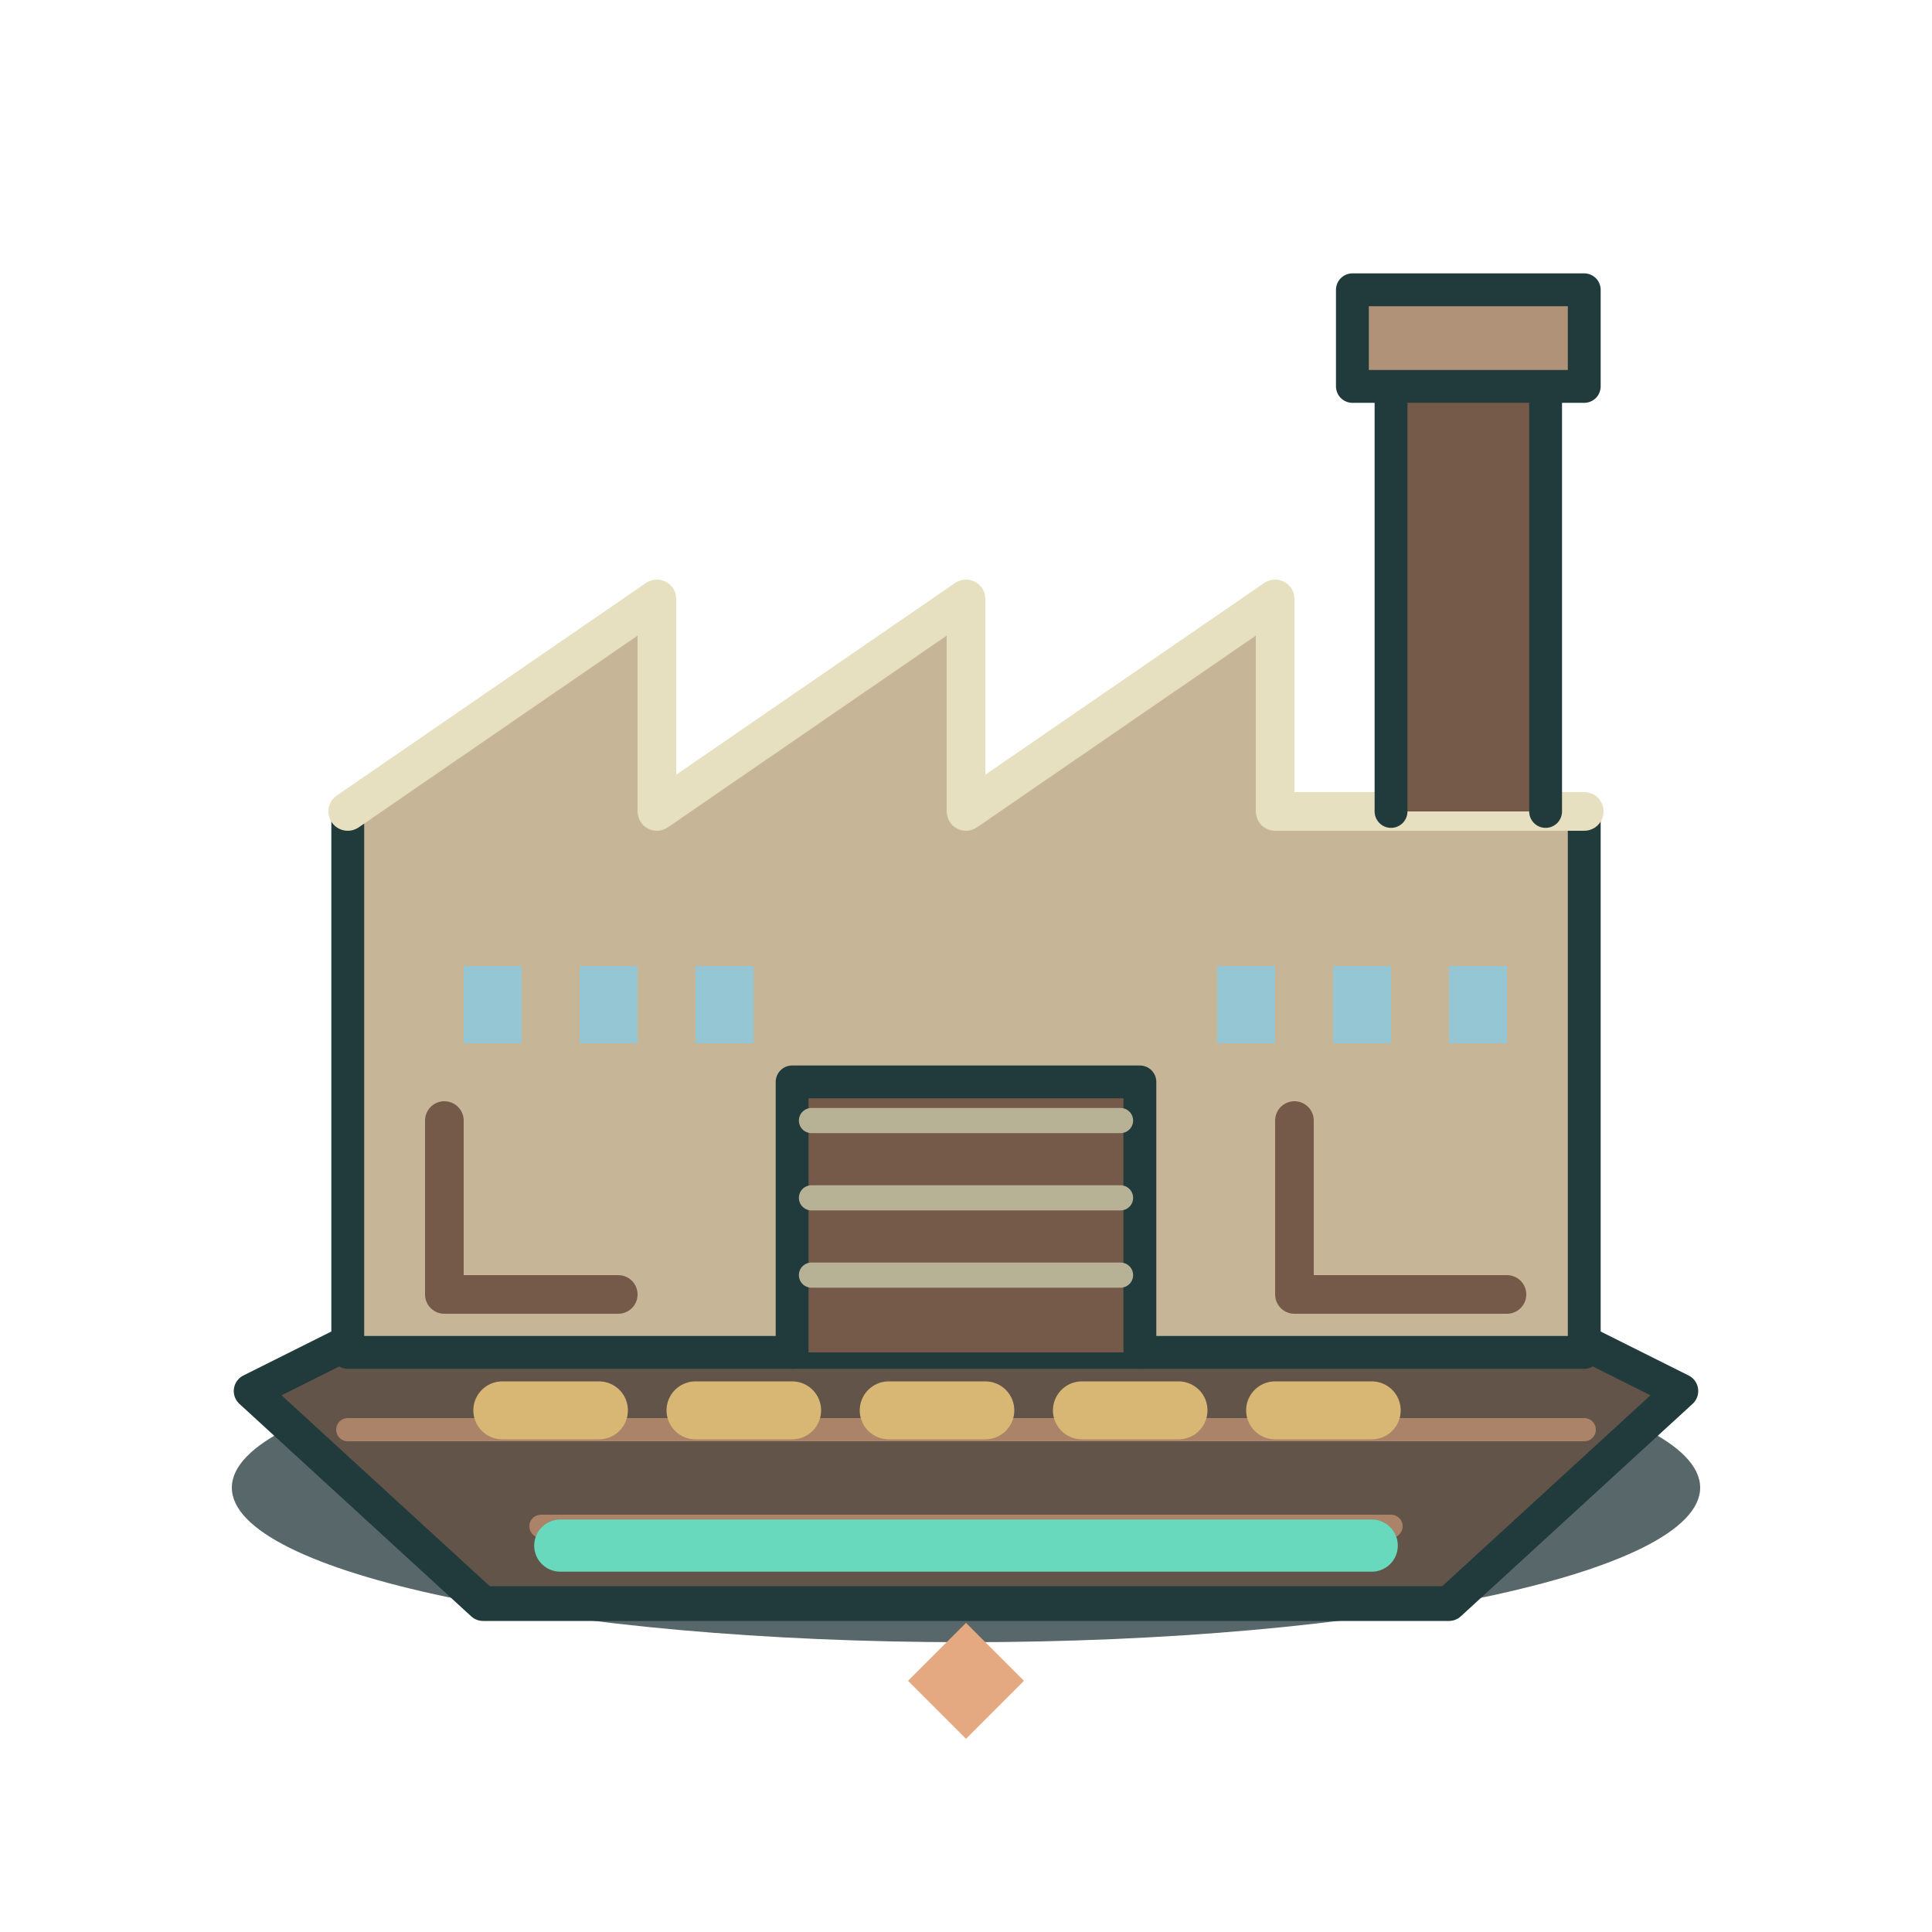
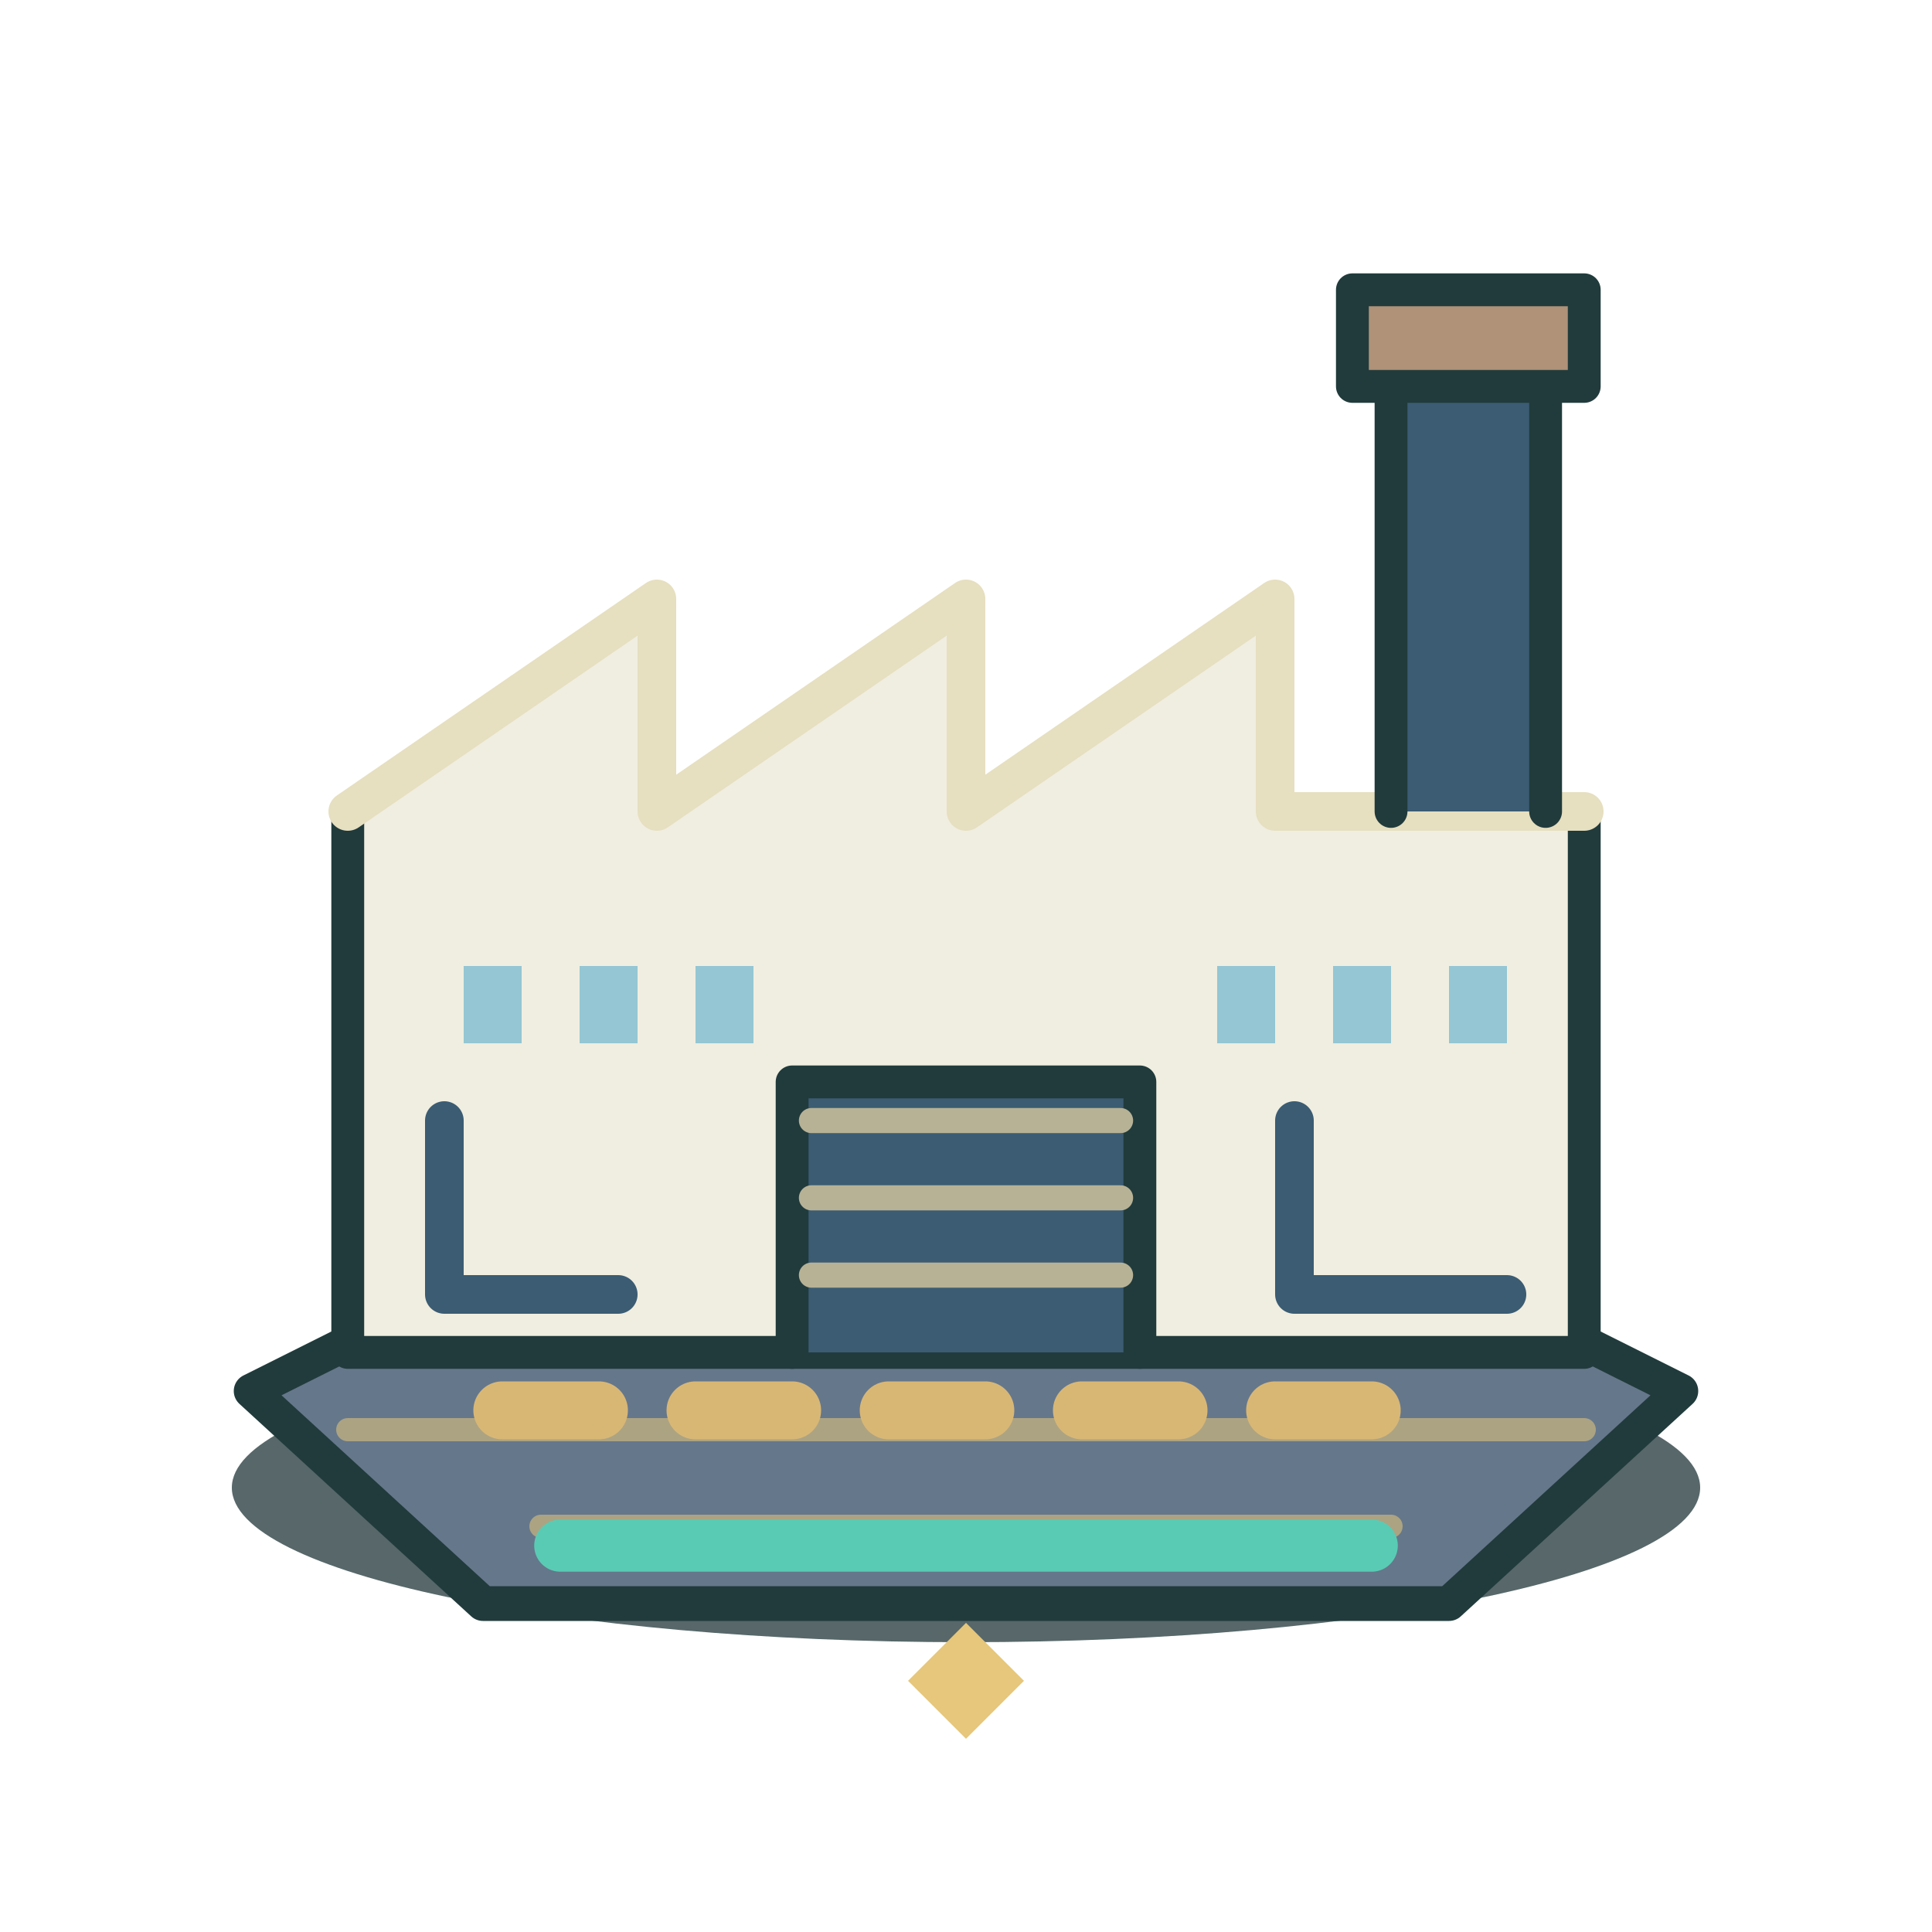
<svg xmlns="http://www.w3.org/2000/svg" viewBox="-50 -50 100 100" role="img" aria-label="装甲工厂 Lv.1">
  <g class="building-art building-factory" stroke="#213b3c" stroke-width="1.7" stroke-linejoin="round" stroke-linecap="round">
    <ellipse cy="27" rx="38" ry="8" fill="#10272b" opacity=".7" stroke="none" />
-     <path d="M-37 22l14-7h46l14 7-12 11h-50z" fill="#635449" stroke="#213b3c" stroke-width="1.8" />
-     <path d="M-32 24h64m-54 5h44" stroke="#e4a981" stroke-opacity=".55" stroke-width="1.2" />
-     <path d="M-32 20V-8l16-11v11L0-19v11l16-11v11h16v28z" fill="#c6b596" />
+     <path d="M-37 22l14-7h46l14 7-12 11h-50z" fill="#65778b" stroke="#213b3c" stroke-width="1.8" />
+     <path d="M-32 24h64m-54 5h44" stroke="#e6c77b" stroke-opacity=".55" stroke-width="1.2" />
+     <path d="M-32 20V-8l16-11v11L0-19v11l16-11v11h16v28z" fill="#f0eee0" />
    <path d="M-32-8l16-11v11L0-19v11l16-11v11h16" fill="none" stroke="#e6dfc0" stroke-width="2" />
-     <path d="M22-8v-26h8v26" fill="#765a49" />
+     <path d="M22-8v-26h8v26" fill="#3b5c73" />
    <path d="M20-35h12v5H20z" fill="#af9278" />
-     <path d="M-9 20V6H9v14" fill="#765a49" />
+     <path d="M-9 20V6H9v14" fill="#3b5c73" />
    <path d="M-8 8H8m-16 4H8m-16 4H8" stroke="#b7b296" stroke-width="1.3" />
    <rect x="-26" y="0" width="3" height="4" fill="#94c6d4" stroke="none" />
    <rect x="-20" y="0" width="3" height="4" fill="#94c6d4" stroke="none" />
    <rect x="-14" y="0" width="3" height="4" fill="#94c6d4" stroke="none" />
    <rect x="13" y="0" width="3" height="4" fill="#94c6d4" stroke="none" />
    <rect x="19" y="0" width="3" height="4" fill="#94c6d4" stroke="none" />
    <rect x="25" y="0" width="3" height="4" fill="#94c6d4" stroke="none" />
    <path d="M-24 23h48" stroke="#d8b775" stroke-width="3" stroke-dasharray="5 5" />
-     <path d="M-27 8v9h9m35-9v9h11" fill="none" stroke="#765a49" stroke-width="2" />
-     <path d="M-21 30h42" stroke="#68d9bc" stroke-width="2.7" />
-     <path d="M-3 37l3-3 3 3-3 3z" fill="#e4a981" stroke="none" />
+     <path d="M-27 8v9h9m35-9v9h11" fill="none" stroke="#3b5c73" stroke-width="2" />
+     <path d="M-21 30h42" stroke="#59cbb4" stroke-width="2.7" />
+     <path d="M-3 37l3-3 3 3-3 3z" fill="#e6c77b" stroke="none" />
  </g>
</svg>
